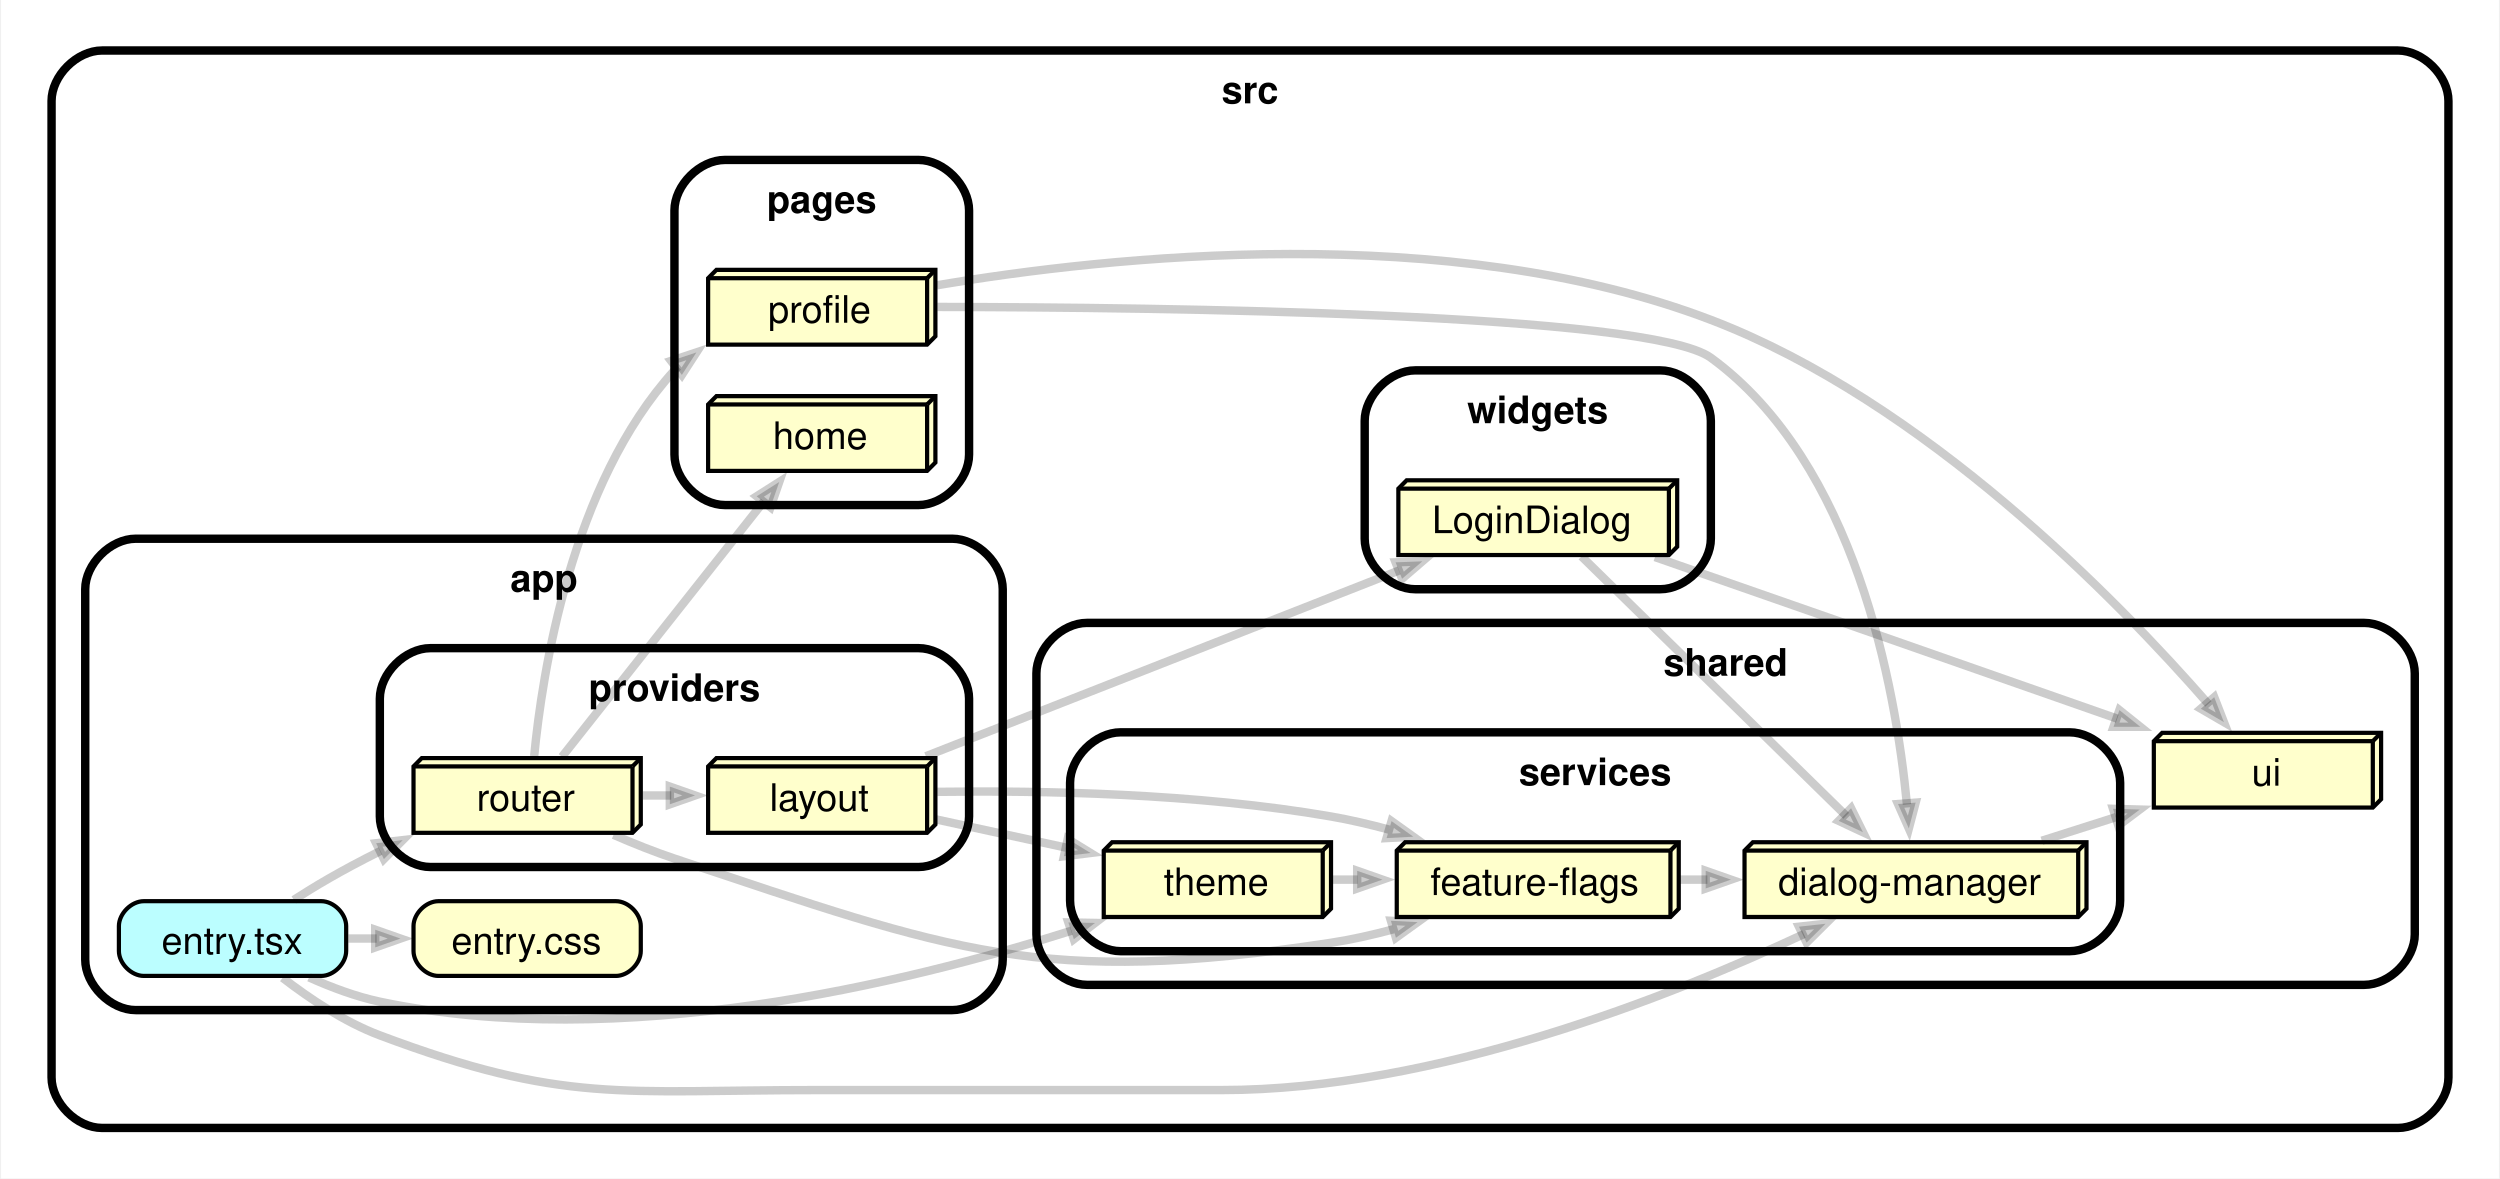
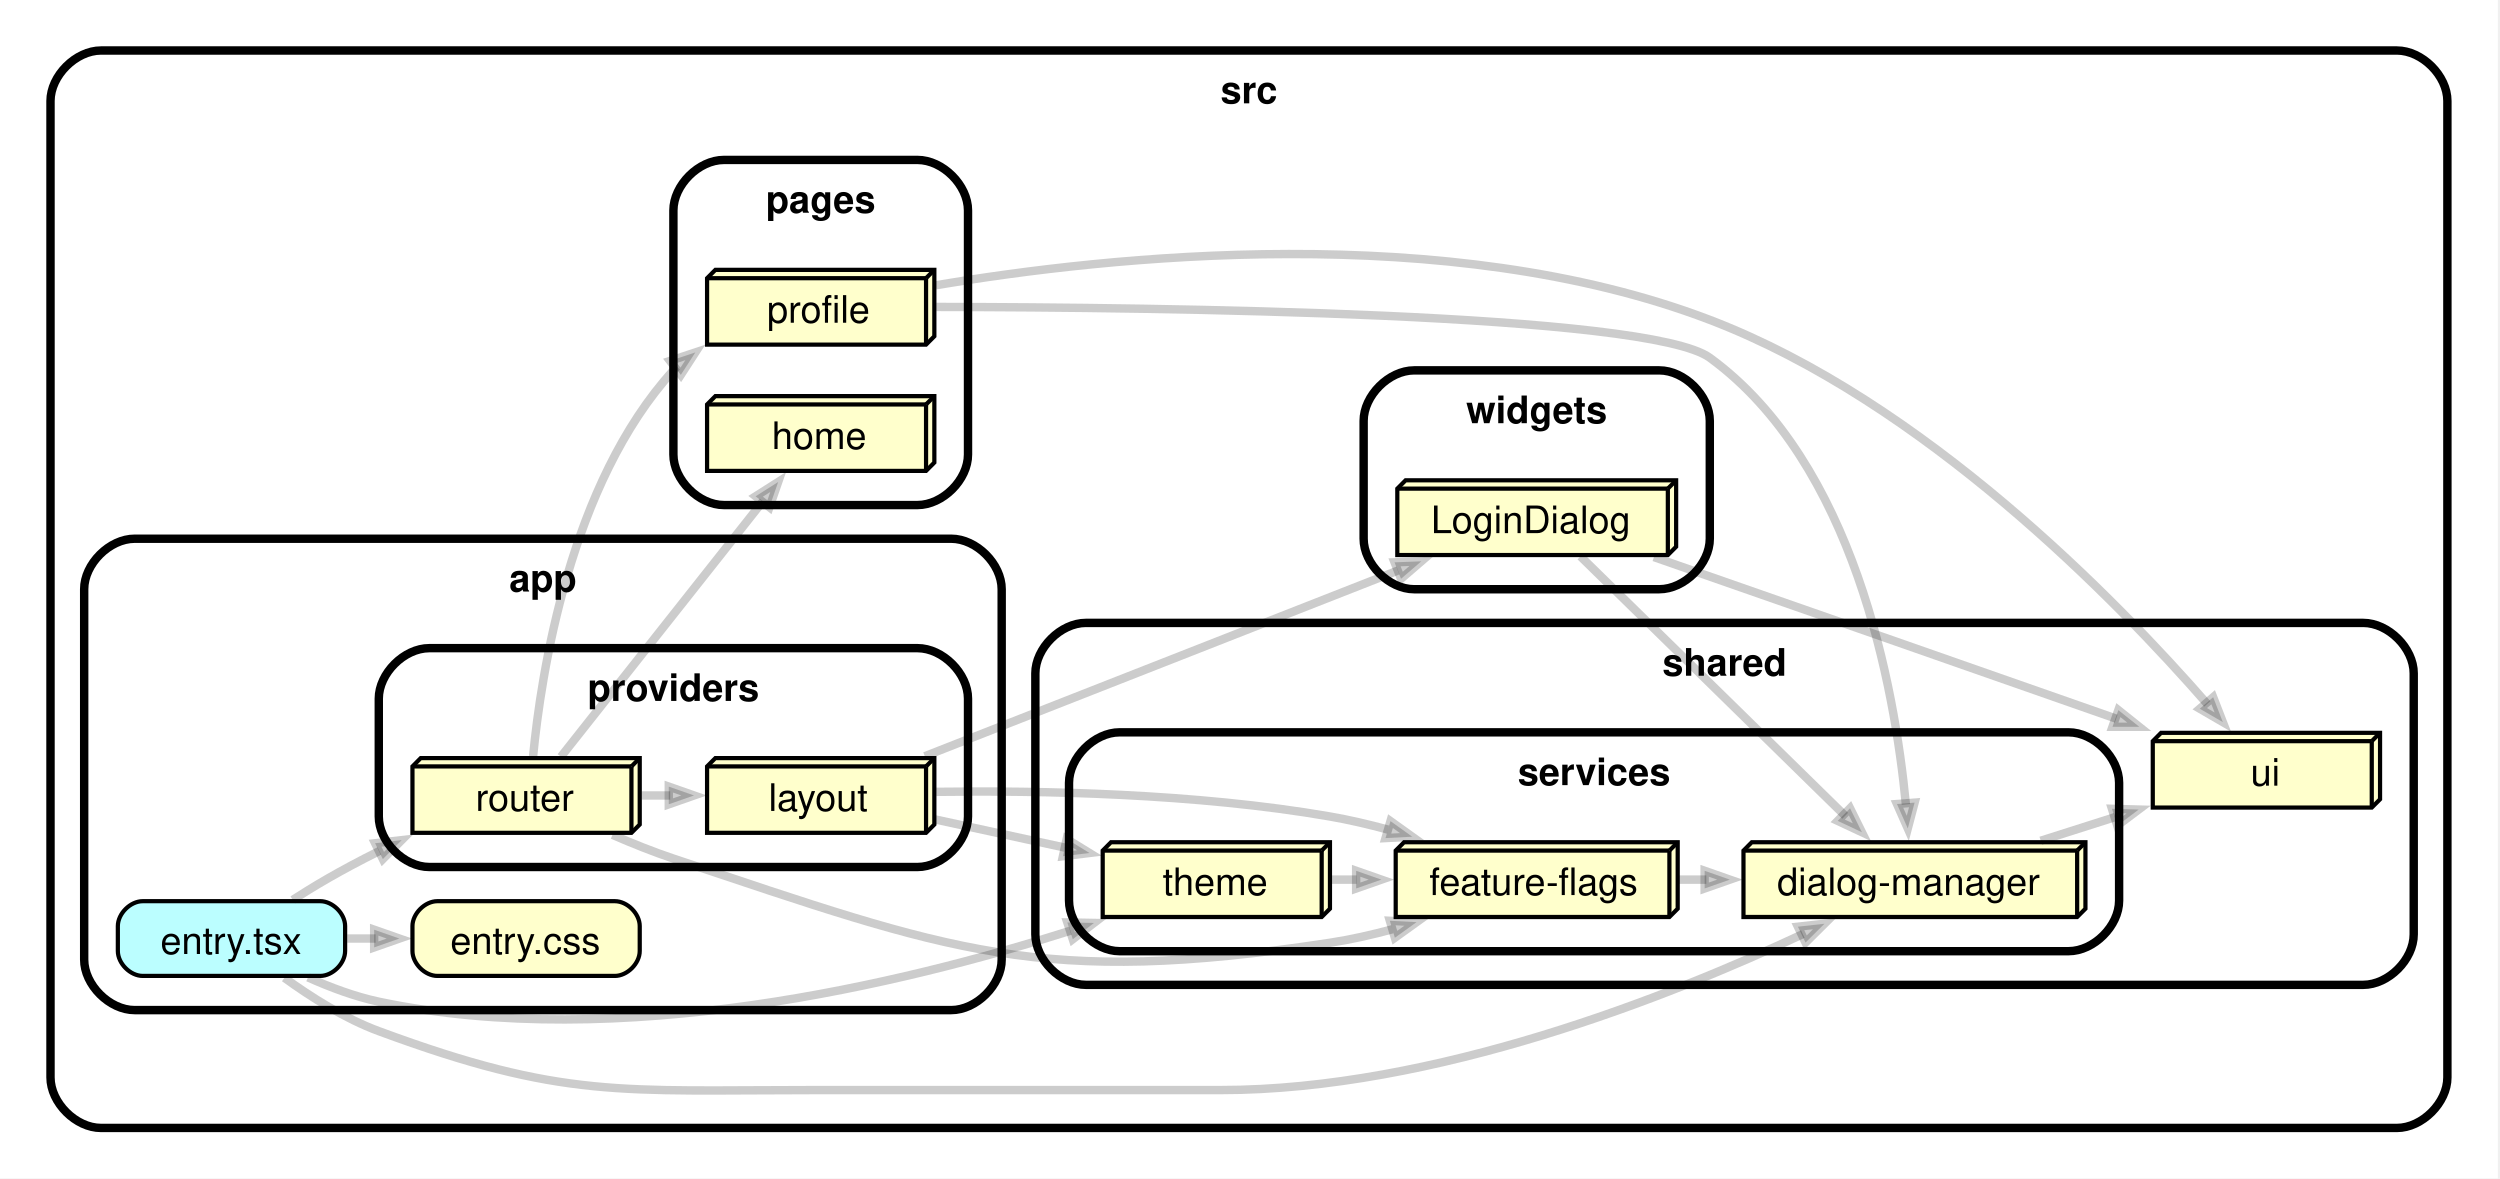
- <svg xmlns="http://www.w3.org/2000/svg" xmlns:xlink="http://www.w3.org/1999/xlink" width="594pt" height="280pt" viewBox="0.00 0.00 593.50 280.00">
+ <svg xmlns="http://www.w3.org/2000/svg" xmlns:xlink="http://www.w3.org/1999/xlink" width="594pt" height="280pt" viewBox="0.00 0.00 594.00 280.00">
  <g id="graph0" class="graph" transform="scale(1 1) rotate(0) translate(4 276)">
    <polygon fill="white" stroke="none" points="-4,4 -4,-276 589.5,-276 589.5,4 -4,4" />
    <g id="clust1" class="cluster">
      <path fill="#ffffff" stroke="black" stroke-width="2" d="M20,-8C20,-8 565.5,-8 565.5,-8 571.5,-8 577.5,-14 577.5,-20 577.5,-20 577.5,-252 577.5,-252 577.5,-258 571.5,-264 565.5,-264 565.5,-264 20,-264 20,-264 14,-264 8,-258 8,-252 8,-252 8,-20 8,-20 8,-14 14,-8 20,-8" />
-       <text text-anchor="middle" x="292.75" y="-251.45" font-family="Helvetica,sans-Serif" font-weight="bold" font-size="9.00">src</text>
+       <text xml:space="preserve" text-anchor="middle" x="292.75" y="-251.45" font-family="Helvetica,sans-Serif" font-weight="bold" font-size="9.00">src</text>
    </g>
    <g id="clust2" class="cluster">
      <path fill="#ffffff" stroke="black" stroke-width="2" d="M28,-36C28,-36 222,-36 222,-36 228,-36 234,-42 234,-48 234,-48 234,-136 234,-136 234,-142 228,-148 222,-148 222,-148 28,-148 28,-148 22,-148 16,-142 16,-136 16,-136 16,-48 16,-48 16,-42 22,-36 28,-36" />
-       <text text-anchor="middle" x="125" y="-135.45" font-family="Helvetica,sans-Serif" font-weight="bold" font-size="9.00">app</text>
+       <text xml:space="preserve" text-anchor="middle" x="125" y="-135.45" font-family="Helvetica,sans-Serif" font-weight="bold" font-size="9.00">app</text>
    </g>
    <g id="clust3" class="cluster">
      <path fill="#ffffff" stroke="black" stroke-width="2" d="M98,-70C98,-70 214,-70 214,-70 220,-70 226,-76 226,-82 226,-82 226,-110 226,-110 226,-116 220,-122 214,-122 214,-122 98,-122 98,-122 92,-122 86,-116 86,-110 86,-110 86,-82 86,-82 86,-76 92,-70 98,-70" />
-       <text text-anchor="middle" x="156" y="-109.45" font-family="Helvetica,sans-Serif" font-weight="bold" font-size="9.00">providers</text>
+       <text xml:space="preserve" text-anchor="middle" x="156" y="-109.45" font-family="Helvetica,sans-Serif" font-weight="bold" font-size="9.00">providers</text>
    </g>
    <g id="clust4" class="cluster">
      <path fill="#ffffff" stroke="black" stroke-width="2" d="M168,-156C168,-156 214,-156 214,-156 220,-156 226,-162 226,-168 226,-168 226,-226 226,-226 226,-232 220,-238 214,-238 214,-238 168,-238 168,-238 162,-238 156,-232 156,-226 156,-226 156,-168 156,-168 156,-162 162,-156 168,-156" />
-       <text text-anchor="middle" x="191" y="-225.45" font-family="Helvetica,sans-Serif" font-weight="bold" font-size="9.00">pages</text>
+       <text xml:space="preserve" text-anchor="middle" x="191" y="-225.45" font-family="Helvetica,sans-Serif" font-weight="bold" font-size="9.00">pages</text>
    </g>
    <g id="clust5" class="cluster">
      <path fill="#ffffff" stroke="black" stroke-width="2" d="M254,-42C254,-42 557.5,-42 557.5,-42 563.5,-42 569.5,-48 569.5,-54 569.5,-54 569.5,-116 569.5,-116 569.5,-122 563.5,-128 557.5,-128 557.5,-128 254,-128 254,-128 248,-128 242,-122 242,-116 242,-116 242,-54 242,-54 242,-48 248,-42 254,-42" />
-       <text text-anchor="middle" x="405.75" y="-115.45" font-family="Helvetica,sans-Serif" font-weight="bold" font-size="9.00">shared</text>
+       <text xml:space="preserve" text-anchor="middle" x="405.75" y="-115.45" font-family="Helvetica,sans-Serif" font-weight="bold" font-size="9.00">shared</text>
    </g>
    <g id="clust6" class="cluster">
      <path fill="#ffffff" stroke="black" stroke-width="2" d="M262,-50C262,-50 487.5,-50 487.5,-50 493.5,-50 499.5,-56 499.5,-62 499.5,-62 499.5,-90 499.5,-90 499.5,-96 493.5,-102 487.5,-102 487.5,-102 262,-102 262,-102 256,-102 250,-96 250,-90 250,-90 250,-62 250,-62 250,-56 256,-50 262,-50" />
-       <text text-anchor="middle" x="374.75" y="-89.45" font-family="Helvetica,sans-Serif" font-weight="bold" font-size="9.00">services</text>
+       <text xml:space="preserve" text-anchor="middle" x="374.75" y="-89.45" font-family="Helvetica,sans-Serif" font-weight="bold" font-size="9.00">services</text>
    </g>
    <g id="clust7" class="cluster">
      <path fill="#ffffff" stroke="black" stroke-width="2" d="M332,-136C332,-136 390.25,-136 390.25,-136 396.25,-136 402.25,-142 402.25,-148 402.25,-148 402.25,-176 402.25,-176 402.25,-182 396.25,-188 390.25,-188 390.25,-188 332,-188 332,-188 326,-188 320,-182 320,-176 320,-176 320,-148 320,-148 320,-142 326,-136 332,-136" />
-       <text text-anchor="middle" x="361.12" y="-175.45" font-family="Helvetica,sans-Serif" font-weight="bold" font-size="9.00">widgets</text>
+       <text xml:space="preserve" text-anchor="middle" x="361.12" y="-175.45" font-family="Helvetica,sans-Serif" font-weight="bold" font-size="9.00">widgets</text>
    </g>
    <g id="node1" class="node">
      <g id="a_node1">
        <a xlink:href="src/app/entry.css" xlink:title="entry.css">
          <path fill="#ffffcc" stroke="black" d="M142.08,-61.88C142.08,-61.88 99.92,-61.88 99.92,-61.88 96.96,-61.88 94,-58.92 94,-55.96 94,-55.96 94,-50.04 94,-50.04 94,-47.08 96.96,-44.12 99.92,-44.12 99.92,-44.12 142.08,-44.12 142.08,-44.12 145.04,-44.12 148,-47.08 148,-50.04 148,-50.04 148,-55.96 148,-55.96 148,-58.92 145.04,-61.88 142.08,-61.88" />
-           <text text-anchor="start" x="103" y="-49.33" font-family="Helvetica,sans-Serif" font-size="9.00">entry.css</text>
+           <text xml:space="preserve" text-anchor="start" x="103" y="-49.33" font-family="Helvetica,sans-Serif" font-size="9.00">entry.css</text>
        </a>
      </g>
    </g>
    <g id="node2" class="node">
      <g id="a_node2">
        <a xlink:href="src/app/entry.tsx" xlink:title="entry.tsx">
          <path fill="#bbfeff" stroke="black" d="M72.08,-61.88C72.08,-61.88 29.92,-61.88 29.92,-61.88 26.96,-61.88 24,-58.92 24,-55.96 24,-55.96 24,-50.04 24,-50.04 24,-47.08 26.96,-44.12 29.92,-44.12 29.92,-44.12 72.08,-44.12 72.08,-44.12 75.04,-44.12 78,-47.08 78,-50.04 78,-50.04 78,-55.96 78,-55.96 78,-58.92 75.04,-61.88 72.08,-61.88" />
-           <text text-anchor="start" x="34.12" y="-49.33" font-family="Helvetica,sans-Serif" font-size="9.00">entry.tsx</text>
+           <text xml:space="preserve" text-anchor="start" x="34.12" y="-49.33" font-family="Helvetica,sans-Serif" font-size="9.00">entry.tsx</text>
        </a>
      </g>
    </g>
    <g id="edge1" class="edge">
      <path fill="none" stroke="#000000" stroke-width="2" stroke-opacity="0.2" d="M78.49,-53C80.7,-53 82.97,-53 85.24,-53" />
      <polygon fill="#000000" fill-opacity="0.2" stroke="#000000" stroke-width="2" stroke-opacity="0.2" points="84.9,-55.1 90.9,-53 84.9,-50.9 84.9,-55.1" />
    </g>
    <g id="node3" class="node">
      <g id="a_node3">
        <a xlink:href="src/app/providers/router/" xlink:title="router">
          <polygon fill="#ffffcc" stroke="black" points="148,-95.88 95.97,-95.88 94,-93.9 94,-78.12 146.03,-78.12 148,-80.1 148,-95.88" />
          <polyline fill="none" stroke="black" points="146.03,-93.9 94,-93.9" />
          <polyline fill="none" stroke="black" points="146.03,-93.9 146.03,-78.12" />
          <polyline fill="none" stroke="black" points="146.03,-93.9 148,-95.88" />
-           <text text-anchor="start" x="109" y="-83.33" font-family="Helvetica,sans-Serif" font-size="9.00">router</text>
+           <text xml:space="preserve" text-anchor="start" x="109" y="-83.33" font-family="Helvetica,sans-Serif" font-size="9.00">router</text>
        </a>
      </g>
    </g>
    <g id="edge2" class="edge">
      <path fill="none" stroke="#000000" stroke-width="2" stroke-opacity="0.2" d="M65.56,-62.19C70.47,-65.34 76.2,-68.84 86.14,-73.81" />
      <polygon fill="#000000" fill-opacity="0.2" stroke="#000000" stroke-width="2" stroke-opacity="0.2" points="85.12,-75.65 91.44,-76.39 86.96,-71.88 85.12,-75.65" />
    </g>
    <g id="node4" class="node">
      <g id="a_node4">
        <a xlink:href="src/shared/services/dialog-manager/" xlink:title="dialog-manager">
          <polygon fill="#ffffcc" stroke="black" points="491.5,-75.88 412.22,-75.88 410.25,-73.9 410.25,-58.12 489.53,-58.12 491.5,-60.1 491.5,-75.88" />
          <polyline fill="none" stroke="black" points="489.53,-73.9 410.25,-73.9" />
          <polyline fill="none" stroke="black" points="489.53,-73.9 489.53,-58.12" />
          <polyline fill="none" stroke="black" points="489.53,-73.9 491.5,-75.88" />
-           <text text-anchor="start" x="418.25" y="-63.33" font-family="Helvetica,sans-Serif" font-size="9.00">dialog-manager</text>
+           <text xml:space="preserve" text-anchor="start" x="418.25" y="-63.33" font-family="Helvetica,sans-Serif" font-size="9.00">dialog-manager</text>
        </a>
      </g>
    </g>
    <g id="edge3" class="edge">
-       <path fill="none" stroke="#000000" stroke-width="2" stroke-opacity="0.2" d="M62.9,-43.67C69.23,-38.78 77.59,-33.16 86,-30 129.6,-13.61 143.42,-17 190,-17 190,-17 190,-17 286,-17 336.79,-17 392.73,-39.24 424.35,-54.06" />
+       <path fill="none" stroke="#000000" stroke-width="2" stroke-opacity="0.2" d="M63.58,-43.67C69.86,-39.11 77.95,-33.97 86,-31 129.75,-14.83 143.36,-17 190,-17 190,-17 190,-17 286,-17 336.79,-17 392.73,-39.24 424.35,-54.06" />
      <polygon fill="#000000" fill-opacity="0.2" stroke="#000000" stroke-width="2" stroke-opacity="0.2" points="423.18,-55.82 429.5,-56.52 424.99,-52.04 423.18,-55.82" />
    </g>
    <g id="node5" class="node">
      <g id="a_node5">
        <a xlink:href="src/shared/services/theme/" xlink:title="theme">
          <polygon fill="#ffffcc" stroke="black" points="312,-75.88 259.97,-75.88 258,-73.9 258,-58.12 310.03,-58.12 312,-60.1 312,-75.88" />
          <polyline fill="none" stroke="black" points="310.03,-73.9 258,-73.9" />
          <polyline fill="none" stroke="black" points="310.03,-73.9 310.03,-58.12" />
          <polyline fill="none" stroke="black" points="310.03,-73.9 312,-75.88" />
-           <text text-anchor="start" x="272.25" y="-63.33" font-family="Helvetica,sans-Serif" font-size="9.00">theme</text>
+           <text xml:space="preserve" text-anchor="start" x="272.25" y="-63.33" font-family="Helvetica,sans-Serif" font-size="9.00">theme</text>
        </a>
      </g>
    </g>
    <g id="edge4" class="edge">
      <path fill="none" stroke="#000000" stroke-width="2" stroke-opacity="0.2" d="M69.18,-43.77C74.43,-41.41 80.32,-39.2 86,-38 143.2,-25.94 210.75,-42.27 250.33,-54.87" />
      <polygon fill="#000000" fill-opacity="0.2" stroke="#000000" stroke-width="2" stroke-opacity="0.2" points="249.59,-56.83 255.94,-56.71 250.89,-52.84 249.59,-56.83" />
    </g>
    <g id="node6" class="node">
      <g id="a_node6">
        <a xlink:href="src/app/providers/layout/" xlink:title="layout">
          <polygon fill="#ffffcc" stroke="black" points="218,-95.88 165.97,-95.88 164,-93.9 164,-78.12 216.03,-78.12 218,-80.1 218,-95.88" />
          <polyline fill="none" stroke="black" points="216.03,-93.9 164,-93.9" />
          <polyline fill="none" stroke="black" points="216.03,-93.9 216.03,-78.12" />
          <polyline fill="none" stroke="black" points="216.03,-93.9 218,-95.88" />
-           <text text-anchor="start" x="178.62" y="-83.33" font-family="Helvetica,sans-Serif" font-size="9.00">layout</text>
+           <text xml:space="preserve" text-anchor="start" x="178.62" y="-83.33" font-family="Helvetica,sans-Serif" font-size="9.00">layout</text>
        </a>
      </g>
    </g>
    <g id="edge8" class="edge">
      <path fill="none" stroke="#000000" stroke-width="2" stroke-opacity="0.2" d="M148.49,-87C150.7,-87 152.97,-87 155.24,-87" />
      <polygon fill="#000000" fill-opacity="0.2" stroke="#000000" stroke-width="2" stroke-opacity="0.2" points="154.9,-89.1 160.9,-87 154.9,-84.9 154.9,-89.1" />
    </g>
    <g id="node7" class="node">
      <g id="a_node7">
        <a xlink:href="src/shared/services/feature-flags/" xlink:title="feature-flags">
          <polygon fill="#ffffcc" stroke="black" points="394.62,-75.88 329.6,-75.88 327.62,-73.9 327.62,-58.12 392.65,-58.12 394.62,-60.1 394.62,-75.88" />
          <polyline fill="none" stroke="black" points="392.65,-73.9 327.62,-73.9" />
          <polyline fill="none" stroke="black" points="392.65,-73.9 392.65,-58.12" />
          <polyline fill="none" stroke="black" points="392.65,-73.9 394.62,-75.88" />
-           <text text-anchor="start" x="335.62" y="-63.33" font-family="Helvetica,sans-Serif" font-size="9.00">feature-flags</text>
+           <text xml:space="preserve" text-anchor="start" x="335.62" y="-63.33" font-family="Helvetica,sans-Serif" font-size="9.00">feature-flags</text>
        </a>
      </g>
    </g>
    <g id="edge11" class="edge">
      <path fill="none" stroke="#000000" stroke-width="2" stroke-opacity="0.2" d="M141.53,-77.64C146.21,-75.61 151.23,-73.59 156,-72 222.31,-49.88 242.9,-41.48 312,-52 316.87,-52.74 321.92,-53.88 326.84,-55.21" />
      <polygon fill="#000000" fill-opacity="0.2" stroke="#000000" stroke-width="2" stroke-opacity="0.2" points="326.23,-57.22 332.58,-56.9 327.42,-53.19 326.23,-57.22" />
    </g>
    <g id="node9" class="node">
      <g id="a_node9">
        <a xlink:href="src/pages/home/" xlink:title="home">
          <polygon fill="#ffffcc" stroke="black" points="218,-181.88 165.97,-181.88 164,-179.9 164,-164.12 216.03,-164.12 218,-166.1 218,-181.88" />
          <polyline fill="none" stroke="black" points="216.03,-179.9 164,-179.9" />
          <polyline fill="none" stroke="black" points="216.03,-179.9 216.03,-164.12" />
          <polyline fill="none" stroke="black" points="216.03,-179.9 218,-181.88" />
-           <text text-anchor="start" x="179.38" y="-169.32" font-family="Helvetica,sans-Serif" font-size="9.00">home</text>
+           <text xml:space="preserve" text-anchor="start" x="179.38" y="-169.32" font-family="Helvetica,sans-Serif" font-size="9.00">home</text>
        </a>
      </g>
    </g>
    <g id="edge9" class="edge">
      <path fill="none" stroke="#000000" stroke-width="2" stroke-opacity="0.2" d="M129.28,-96.2C140.73,-110.69 163.11,-138.99 177.27,-156.9" />
      <polygon fill="#000000" fill-opacity="0.2" stroke="#000000" stroke-width="2" stroke-opacity="0.2" points="175.53,-158.08 180.9,-161.49 178.82,-155.48 175.53,-158.08" />
    </g>
    <g id="node10" class="node">
      <g id="a_node10">
        <a xlink:href="src/pages/profile/" xlink:title="profile">
          <polygon fill="#ffffcc" stroke="black" points="218,-211.88 165.97,-211.88 164,-209.9 164,-194.12 216.03,-194.12 218,-196.1 218,-211.88" />
          <polyline fill="none" stroke="black" points="216.03,-209.9 164,-209.9" />
          <polyline fill="none" stroke="black" points="216.03,-209.9 216.03,-194.12" />
          <polyline fill="none" stroke="black" points="216.03,-209.9 218,-211.88" />
-           <text text-anchor="start" x="178.25" y="-199.32" font-family="Helvetica,sans-Serif" font-size="9.00">profile</text>
+           <text xml:space="preserve" text-anchor="start" x="178.25" y="-199.32" font-family="Helvetica,sans-Serif" font-size="9.00">profile</text>
        </a>
      </g>
    </g>
    <g id="edge10" class="edge">
      <path fill="none" stroke="#000000" stroke-width="2" stroke-opacity="0.2" d="M122.67,-96.33C124.54,-115.78 131.42,-161.08 156,-188 156.27,-188.3 156.55,-188.59 156.84,-188.88" />
      <polygon fill="#000000" fill-opacity="0.2" stroke="#000000" stroke-width="2" stroke-opacity="0.2" points="155.19,-190.26 161.22,-192.27 157.76,-186.93 155.19,-190.26" />
    </g>
    <g id="node11" class="node">
      <g id="a_node11">
        <a xlink:href="src/shared/ui/" xlink:title="ui">
          <polygon fill="#ffffcc" stroke="black" points="561.5,-101.88 509.47,-101.88 507.5,-99.9 507.5,-84.12 559.53,-84.12 561.5,-86.1 561.5,-101.88" />
          <polyline fill="none" stroke="black" points="559.53,-99.9 507.5,-99.9" />
          <polyline fill="none" stroke="black" points="559.53,-99.9 559.53,-84.12" />
          <polyline fill="none" stroke="black" points="559.53,-99.9 561.5,-101.88" />
-           <text text-anchor="start" x="530.75" y="-89.33" font-family="Helvetica,sans-Serif" font-size="9.00">ui</text>
+           <text xml:space="preserve" text-anchor="start" x="530.75" y="-89.33" font-family="Helvetica,sans-Serif" font-size="9.00">ui</text>
        </a>
      </g>
    </g>
    <g id="edge14" class="edge">
      <path fill="none" stroke="#000000" stroke-width="2" stroke-opacity="0.2" d="M480.88,-76.24C486.61,-78.06 492.67,-80 498.57,-81.87" />
      <polygon fill="#000000" fill-opacity="0.2" stroke="#000000" stroke-width="2" stroke-opacity="0.2" points="497.8,-83.83 504.15,-83.65 499.07,-79.83 497.8,-83.83" />
    </g>
    <g id="edge16" class="edge">
      <path fill="none" stroke="#000000" stroke-width="2" stroke-opacity="0.2" d="M312.34,-67C314.3,-67 316.31,-67 318.33,-67" />
      <polygon fill="#000000" fill-opacity="0.2" stroke="#000000" stroke-width="2" stroke-opacity="0.2" points="318.22,-69.1 324.22,-67 318.22,-64.9 318.22,-69.1" />
    </g>
    <g id="edge6" class="edge">
      <path fill="none" stroke="#000000" stroke-width="2" stroke-opacity="0.2" d="M218.12,-81.32C227.73,-79.23 238.78,-76.83 249.05,-74.6" />
      <polygon fill="#000000" fill-opacity="0.2" stroke="#000000" stroke-width="2" stroke-opacity="0.2" points="249.44,-76.66 254.86,-73.33 248.55,-72.56 249.44,-76.66" />
    </g>
    <g id="edge5" class="edge">
      <path fill="none" stroke="#000000" stroke-width="2" stroke-opacity="0.2" d="M218.43,-87.86C242.88,-88.2 280.16,-87.53 312,-82 316.52,-81.22 321.2,-80.12 325.8,-78.88" />
      <polygon fill="#000000" fill-opacity="0.2" stroke="#000000" stroke-width="2" stroke-opacity="0.2" points="326.38,-80.9 331.55,-77.2 325.2,-76.87 326.38,-80.9" />
    </g>
    <g id="node8" class="node">
      <g id="a_node8">
        <a xlink:href="src/widgets/LoginDialog/" xlink:title="LoginDialog">
          <polygon fill="#ffffcc" stroke="black" points="394.25,-161.88 329.97,-161.88 328,-159.9 328,-144.12 392.28,-144.12 394.25,-146.1 394.25,-161.88" />
          <polyline fill="none" stroke="black" points="392.28,-159.9 328,-159.9" />
          <polyline fill="none" stroke="black" points="392.28,-159.9 392.28,-144.12" />
          <polyline fill="none" stroke="black" points="392.28,-159.9 394.25,-161.88" />
-           <text text-anchor="start" x="336" y="-149.32" font-family="Helvetica,sans-Serif" font-size="9.00">LoginDialog</text>
+           <text xml:space="preserve" text-anchor="start" x="336" y="-149.32" font-family="Helvetica,sans-Serif" font-size="9.00">LoginDialog</text>
        </a>
      </g>
    </g>
    <g id="edge7" class="edge">
      <path fill="none" stroke="#000000" stroke-width="2" stroke-opacity="0.2" d="M215.73,-96.32C245.15,-107.86 295.39,-127.59 328.17,-140.46" />
      <polygon fill="#000000" fill-opacity="0.2" stroke="#000000" stroke-width="2" stroke-opacity="0.2" points="327.34,-142.39 333.7,-142.63 328.88,-138.48 327.34,-142.39" />
    </g>
    <g id="edge15" class="edge">
      <path fill="none" stroke="#000000" stroke-width="2" stroke-opacity="0.2" d="M394.8,-67C396.97,-67 399.19,-67 401.42,-67" />
      <polygon fill="#000000" fill-opacity="0.2" stroke="#000000" stroke-width="2" stroke-opacity="0.2" points="401.02,-69.1 407.02,-67 401.02,-64.9 401.02,-69.1" />
    </g>
    <g id="edge17" class="edge">
      <path fill="none" stroke="#000000" stroke-width="2" stroke-opacity="0.2" d="M371.52,-143.8C386.56,-129.05 416.21,-99.99 434.41,-82.16" />
      <polygon fill="#000000" fill-opacity="0.2" stroke="#000000" stroke-width="2" stroke-opacity="0.2" points="435.57,-83.96 438.39,-78.26 432.63,-80.96 435.57,-83.96" />
    </g>
    <g id="edge18" class="edge">
      <path fill="none" stroke="#000000" stroke-width="2" stroke-opacity="0.2" d="M388.98,-143.64C415,-134.57 455.8,-120.33 498.81,-105.24" />
      <polygon fill="#000000" fill-opacity="0.2" stroke="#000000" stroke-width="2" stroke-opacity="0.2" points="499.32,-107.28 504.29,-103.31 497.93,-103.32 499.32,-107.28" />
    </g>
    <g id="edge12" class="edge">
      <path fill="none" stroke="#000000" stroke-width="2" stroke-opacity="0.2" d="M218.44,-203.07C271.63,-202.99 387.74,-201.59 402.25,-191 436.57,-165.95 446.16,-112.71 448.84,-84.85" />
      <polygon fill="#000000" fill-opacity="0.2" stroke="#000000" stroke-width="2" stroke-opacity="0.2" points="450.91,-85.3 449.29,-79.16 446.72,-84.97 450.91,-85.3" />
    </g>
    <g id="edge13" class="edge">
      <path fill="none" stroke="#000000" stroke-width="2" stroke-opacity="0.2" d="M218.31,-208.22C259.22,-215.13 339.84,-223.84 402.25,-200 452.99,-180.62 498.86,-133.48 520.45,-108.74" />
      <polygon fill="#000000" fill-opacity="0.2" stroke="#000000" stroke-width="2" stroke-opacity="0.2" points="521.85,-110.35 524.15,-104.42 518.66,-107.61 521.85,-110.35" />
    </g>
  </g>
</svg>
